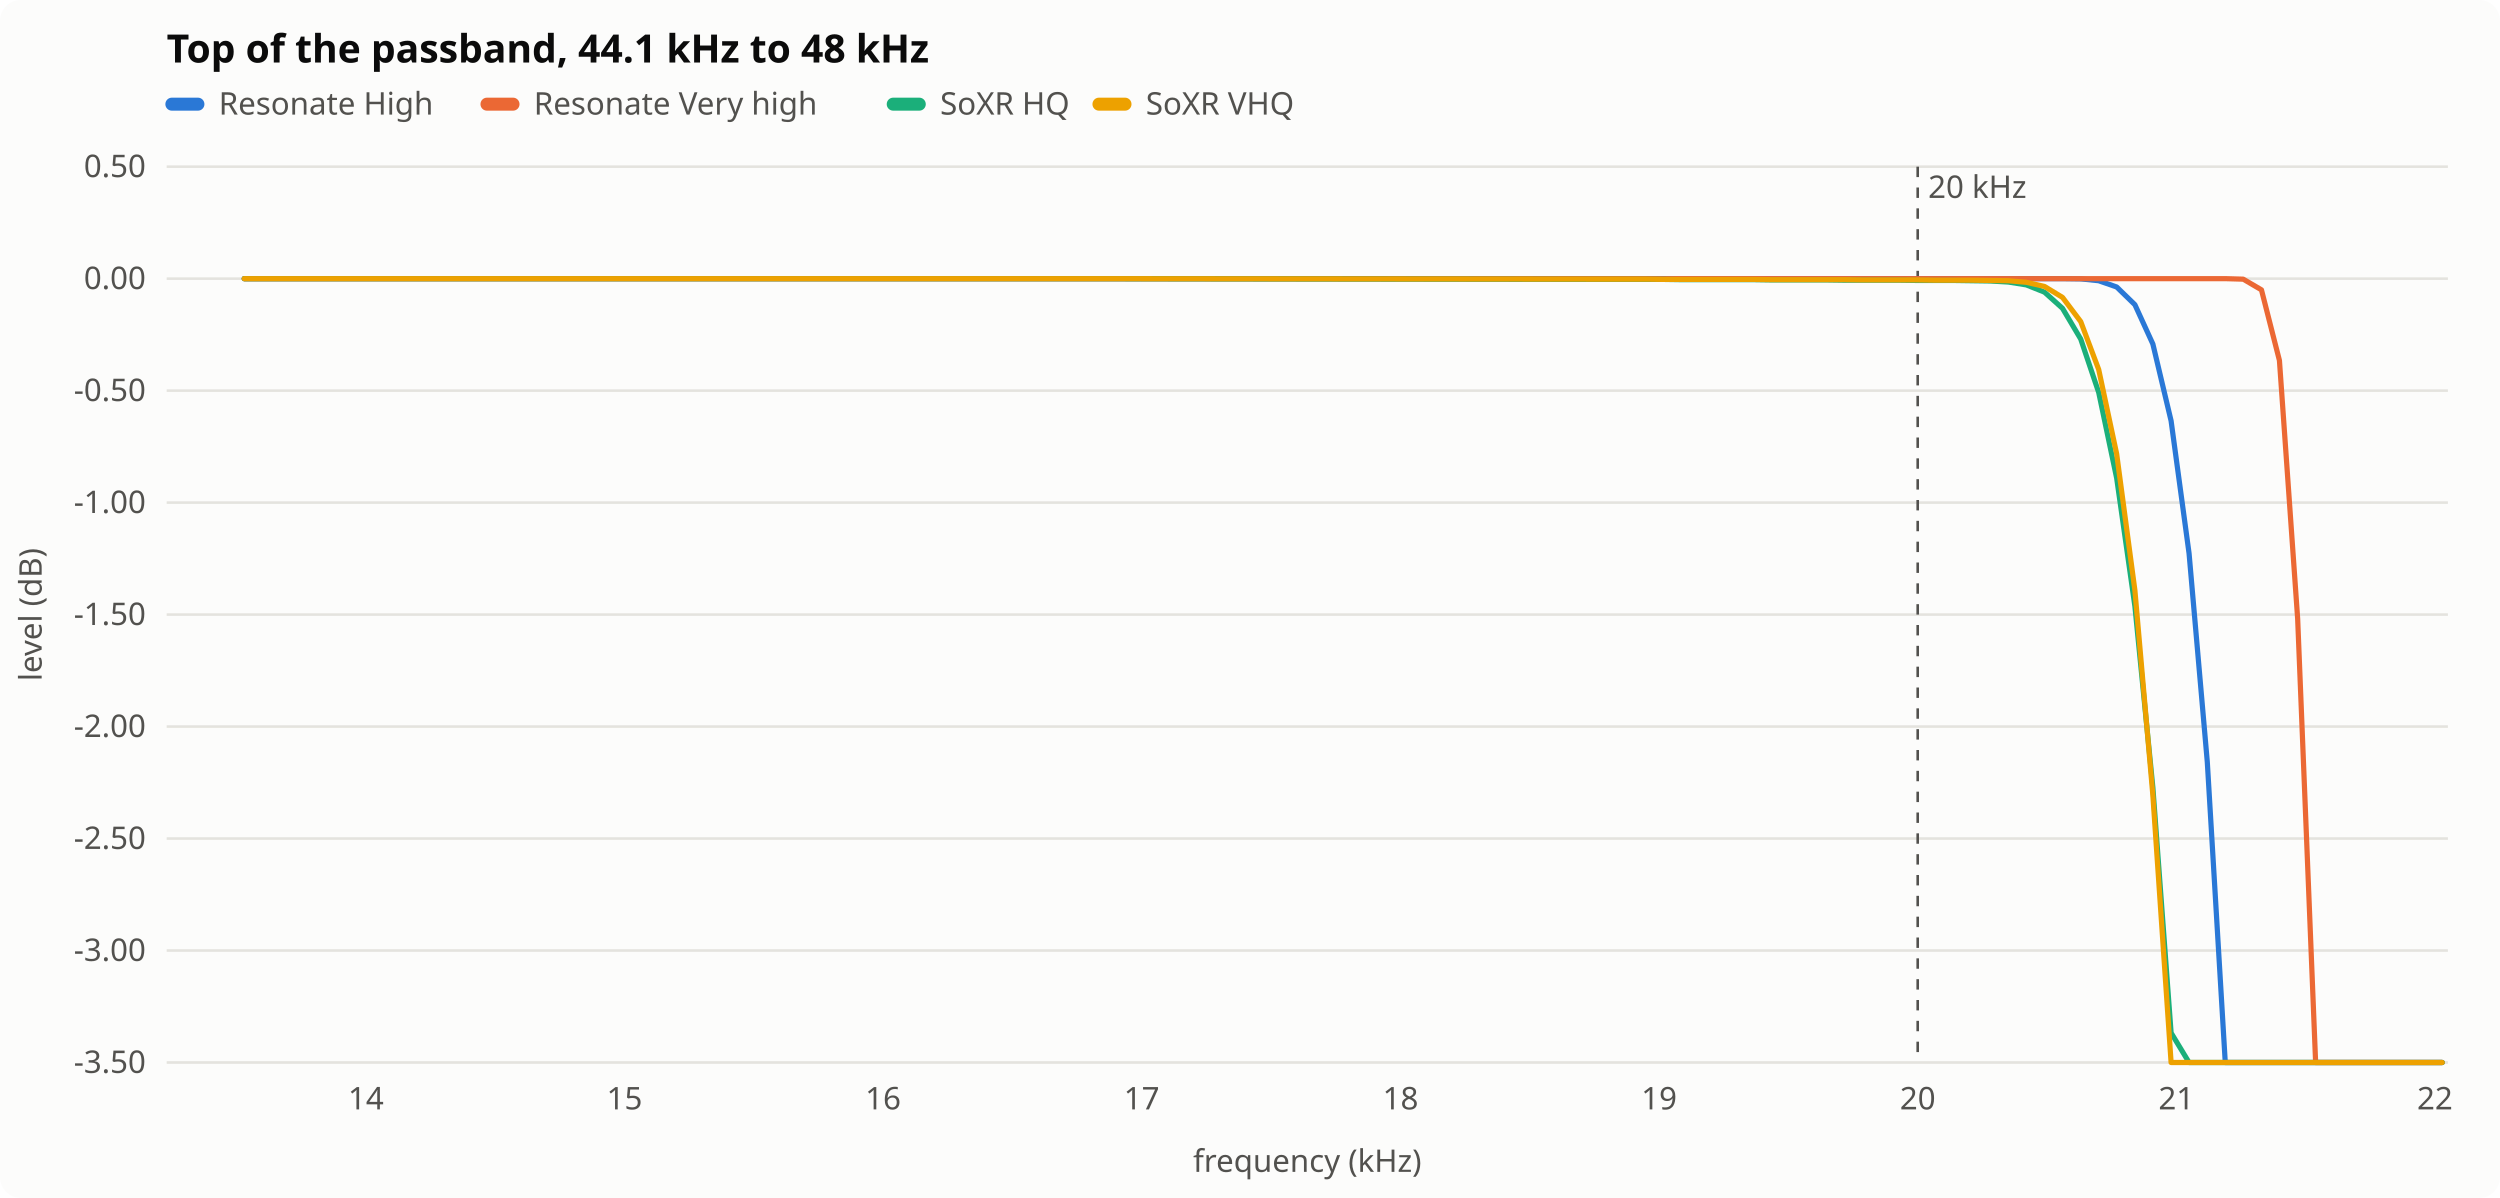
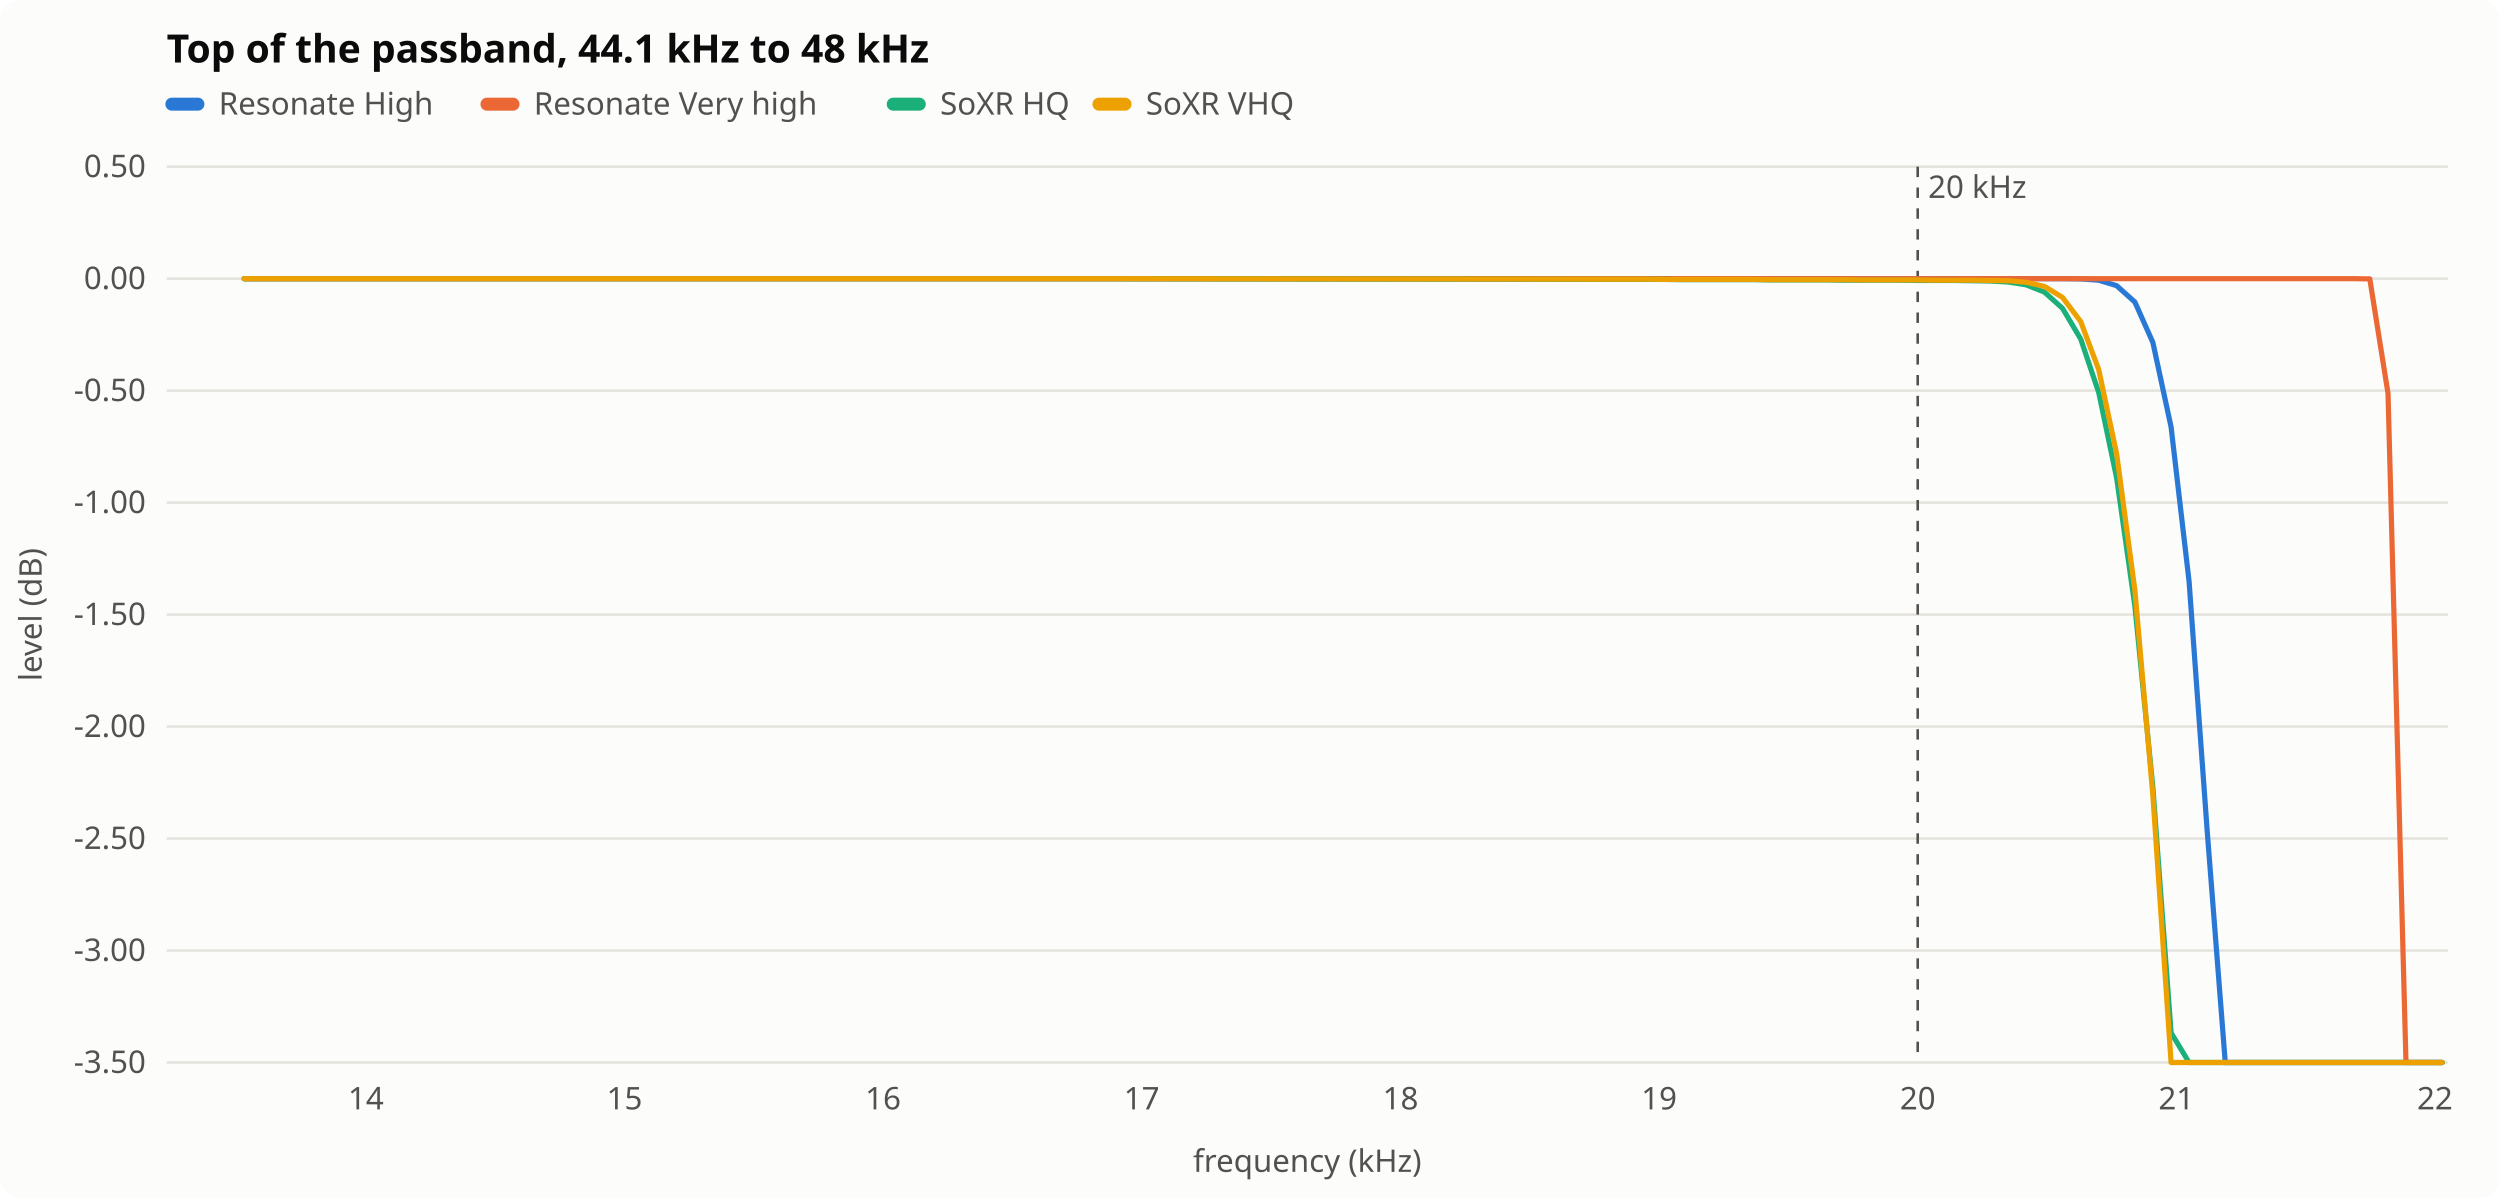
<svg xmlns="http://www.w3.org/2000/svg" viewBox="0 0 960 460" width="960" height="460" role="img" aria-label="Top of the passband, 44.1 kHz to 48 kHz">
  <style>
.surface { fill: #fcfcfb; }
text { fill: #52514e; font: 12px system-ui, sans-serif; }
.title { fill: #0b0b0b; font-size: 15px; font-weight: 600; }
.grid { stroke: #e4e3de; stroke-width: 1; }
.marker { stroke: #52514e; stroke-width: 1; stroke-dasharray: 4 4; }
.line { fill: none; stroke-width: 2; stroke-linejoin: round; stroke-linecap: round; }
.one { stroke: #2a78d6; fill: #2a78d6; }
.two { stroke: #eb6834; fill: #eb6834; }
.three { stroke: #1baf7a; fill: #1baf7a; }
.four { stroke: #eda100; fill: #eda100; }
.line.one, .line.two, .line.three, .line.four { fill: none; }
@media (prefers-color-scheme: dark) {
  .surface { fill: #1a1a19; }
  text { fill: #c3c2b7; }
  .title { fill: #f0efec; }
  .grid { stroke: #34332f; }
  .marker { stroke: #c3c2b7; }
  .one { stroke: #3987e5; fill: #3987e5; }
  .two { stroke: #d95926; fill: #d95926; }
  .three { stroke: #199e70; fill: #199e70; }
  .four { stroke: #c98500; fill: #c98500; }
  .line.one, .line.two, .line.three, .line.four { fill: none; }
}
</style>
  <rect class="surface" width="960" height="460" rx="8" />
  <text class="title" x="64" y="24">Top of the passband, 44.1 kHz to 48 kHz</text>
  <rect class="one" x="64" y="38" width="14" height="4" rx="2" />
  <text x="84" y="44">Resonate High</text>
  <rect class="two" x="185" y="38" width="14" height="4" rx="2" />
  <text x="205" y="44">Resonate Very high</text>
  <rect class="three" x="341" y="38" width="14" height="4" rx="2" />
  <text x="361" y="44">SoXR HQ</text>
  <rect class="four" x="420" y="38" width="14" height="4" rx="2" />
  <text x="440" y="44">SoXR VHQ</text>
  <line class="grid" x1="64" x2="940" y1="408.0" y2="408.0" />
  <text x="56" y="412.0" text-anchor="end">-3.50</text>
  <line class="grid" x1="64" x2="940" y1="365.0" y2="365.0" />
  <text x="56" y="369.0" text-anchor="end">-3.00</text>
  <line class="grid" x1="64" x2="940" y1="322.0" y2="322.0" />
  <text x="56" y="326.0" text-anchor="end">-2.50</text>
  <line class="grid" x1="64" x2="940" y1="279.0" y2="279.0" />
  <text x="56" y="283.0" text-anchor="end">-2.00</text>
  <line class="grid" x1="64" x2="940" y1="236.0" y2="236.0" />
  <text x="56" y="240.0" text-anchor="end">-1.50</text>
  <line class="grid" x1="64" x2="940" y1="193.0" y2="193.0" />
  <text x="56" y="197.0" text-anchor="end">-1.00</text>
  <line class="grid" x1="64" x2="940" y1="150.0" y2="150.0" />
  <text x="56" y="154.0" text-anchor="end">-0.50</text>
  <line class="grid" x1="64" x2="940" y1="107.0" y2="107.0" />
  <text x="56" y="111.0" text-anchor="end">0.00</text>
  <line class="grid" x1="64" x2="940" y1="64.0" y2="64.0" />
  <text x="56" y="68.0" text-anchor="end">0.50</text>
  <text x="140.5" y="426" text-anchor="middle">14</text>
  <text x="239.8" y="426" text-anchor="middle">15</text>
  <text x="339.1" y="426" text-anchor="middle">16</text>
  <text x="438.4" y="426" text-anchor="middle">17</text>
  <text x="537.8" y="426" text-anchor="middle">18</text>
  <text x="637.1" y="426" text-anchor="middle">19</text>
  <text x="736.4" y="426" text-anchor="middle">20</text>
  <text x="835.7" y="426" text-anchor="middle">21</text>
  <text x="935.0" y="426" text-anchor="middle">22</text>
  <text x="502" y="450" text-anchor="middle">frequency (kHz)</text>
  <text x="16" y="236" transform="rotate(-90 16 236)" text-anchor="middle">level (dB)</text>
  <line class="marker" x1="736.4" x2="736.4" y1="64" y2="408" />
  <text x="740.4" y="76">20 kHz</text>
-   <polyline class="line one" points="93.8,107.0 248.0,107.0 419.9,107.0 611.5,107.0 618.4,107.0 625.4,107.0 632.3,107.0 639.3,107.0 646.2,107.0 653.2,107.0 660.1,107.0 667.0,107.0 674.0,107.0 680.9,107.0 687.9,107.0 694.8,107.0 701.8,107.0 708.7,107.0 715.6,107.0 722.6,107.0 729.5,107.0 736.4,107.0 736.5,107.0 743.4,107.0 750.4,107.0 757.3,107.0 764.2,107.0 771.2,107.0 778.1,107.0 785.1,107.0 792.0,107.0 799.0,107.1 805.9,107.8 812.8,110.2 819.8,117.0 826.7,132.1 833.7,161.6 840.6,212.5 847.6,292.6 854.5,408.0 861.4,408.0 868.4,408.0 875.3,408.0 882.3,408.0 889.2,408.0 896.2,408.0 903.1,408.0 910.0,408.0 917.0,408.0 923.9,408.0 930.9,408.0 937.8,408.0" />
-   <polyline class="line two" points="93.8,107.0 248.0,107.0 419.9,107.0 611.5,107.0 618.4,107.0 625.4,107.0 632.3,107.0 639.3,107.0 646.2,107.0 653.2,107.0 660.1,107.0 667.0,107.0 674.0,107.0 680.9,107.0 687.9,107.0 694.8,107.0 701.8,107.0 708.7,107.0 715.6,107.0 722.6,107.0 729.5,107.0 736.4,107.0 736.5,107.0 743.4,107.0 750.4,107.0 757.3,107.0 764.2,107.0 771.2,107.0 778.1,107.0 785.1,107.0 792.0,107.0 799.0,107.0 805.9,107.0 812.8,107.0 819.8,107.0 826.7,107.0 833.7,107.0 840.6,107.0 847.6,107.0 854.5,107.0 861.4,107.2 868.4,111.3 875.3,138.4 882.3,237.6 889.2,408.0 896.2,408.0 903.1,408.0 910.0,408.0 917.0,408.0 923.9,408.0 930.9,408.0 937.8,408.0" />
+   <polyline class="line one" points="93.8,107.0 248.0,107.0 419.9,107.0 611.5,107.0 618.4,107.0 625.4,107.0 632.3,107.0 639.3,107.0 646.2,107.0 653.2,107.0 660.1,107.0 667.0,107.0 674.0,107.0 680.9,107.0 687.9,107.0 694.8,107.0 701.8,107.0 708.7,107.0 715.6,107.0 722.6,107.0 729.5,107.0 736.4,107.0 736.5,107.0 743.4,107.0 750.4,107.0 757.3,107.0 764.2,107.0 771.2,107.0 778.1,107.0 785.1,107.0 792.0,107.0 799.0,107.1 805.9,107.6 812.8,109.7 819.8,116.0 826.7,131.5 833.7,164.0 840.6,223.2 847.6,319.6 854.5,408.0 861.4,408.0 868.4,408.0 875.3,408.0 882.3,408.0 889.2,408.0 896.2,408.0 903.1,408.0 910.0,408.0 917.0,408.0 923.9,408.0 930.9,408.0 937.8,408.0" />
+   <polyline class="line two" points="93.8,107.0 248.0,107.0 419.9,107.0 611.5,107.0 618.4,107.0 625.4,107.0 632.3,107.0 639.3,107.0 646.2,107.0 653.2,107.0 660.1,107.0 667.0,107.0 674.0,107.0 680.9,107.0 687.9,107.0 694.8,107.0 701.8,107.0 708.7,107.0 715.6,107.0 722.6,107.0 729.5,107.0 736.4,107.0 736.5,107.0 743.4,107.0 750.4,107.0 757.3,107.0 764.2,107.0 771.2,107.0 778.1,107.0 785.1,107.0 792.0,107.0 799.0,107.0 805.9,107.0 812.8,107.0 819.8,107.0 826.7,107.0 833.7,107.0 840.6,107.0 847.6,107.0 854.5,107.0 861.4,107.0 868.4,107.0 875.3,107.0 882.3,107.0 889.2,107.0 896.2,107.0 903.1,107.0 910.0,107.1 917.0,151.1 923.9,408.0 930.9,408.0 937.8,408.0" />
  <polyline class="line three" points="93.8,107.0 248.0,107.0 419.9,107.0 611.5,107.3 618.4,107.3 625.4,107.3 632.3,107.3 639.3,107.3 646.2,107.4 653.2,107.4 660.1,107.4 667.0,107.4 674.0,107.4 680.9,107.5 687.9,107.5 694.8,107.5 701.8,107.5 708.7,107.6 715.6,107.6 722.6,107.6 729.5,107.6 736.4,107.7 736.5,107.7 743.4,107.7 750.4,107.7 757.3,107.8 764.2,107.9 771.2,108.3 778.1,109.4 785.1,112.2 792.0,118.4 799.0,130.2 805.9,150.7 812.8,183.6 819.8,232.8 826.7,302.4 833.7,396.6 840.6,408.0 847.6,408.0 854.5,408.0 861.4,408.0 868.4,408.0 875.3,408.0 882.3,408.0 889.2,408.0 896.2,408.0 903.1,408.0 910.0,408.0 917.0,408.0 923.9,408.0 930.9,408.0 937.8,408.0" />
  <polyline class="line four" points="93.8,107.0 248.0,107.0 419.9,107.0 611.5,107.2 618.4,107.2 625.4,107.2 632.3,107.2 639.3,107.3 646.2,107.3 653.2,107.3 660.1,107.3 667.0,107.3 674.0,107.3 680.9,107.4 687.9,107.4 694.8,107.4 701.8,107.4 708.7,107.4 715.6,107.5 722.6,107.5 729.5,107.5 736.4,107.5 736.5,107.5 743.4,107.6 750.4,107.6 757.3,107.6 764.2,107.7 771.2,107.8 778.1,108.4 785.1,110.0 792.0,114.2 799.0,123.5 805.9,141.9 812.8,174.3 819.8,226.7 826.7,305.4 833.7,408.0 840.6,408.0 847.6,408.0 854.5,408.0 861.4,408.0 868.4,408.0 875.3,408.0 882.3,408.0 889.2,408.0 896.2,408.0 903.1,408.0 910.0,408.0 917.0,408.0 923.9,408.0 930.9,408.0 937.8,408.0" />
</svg>
